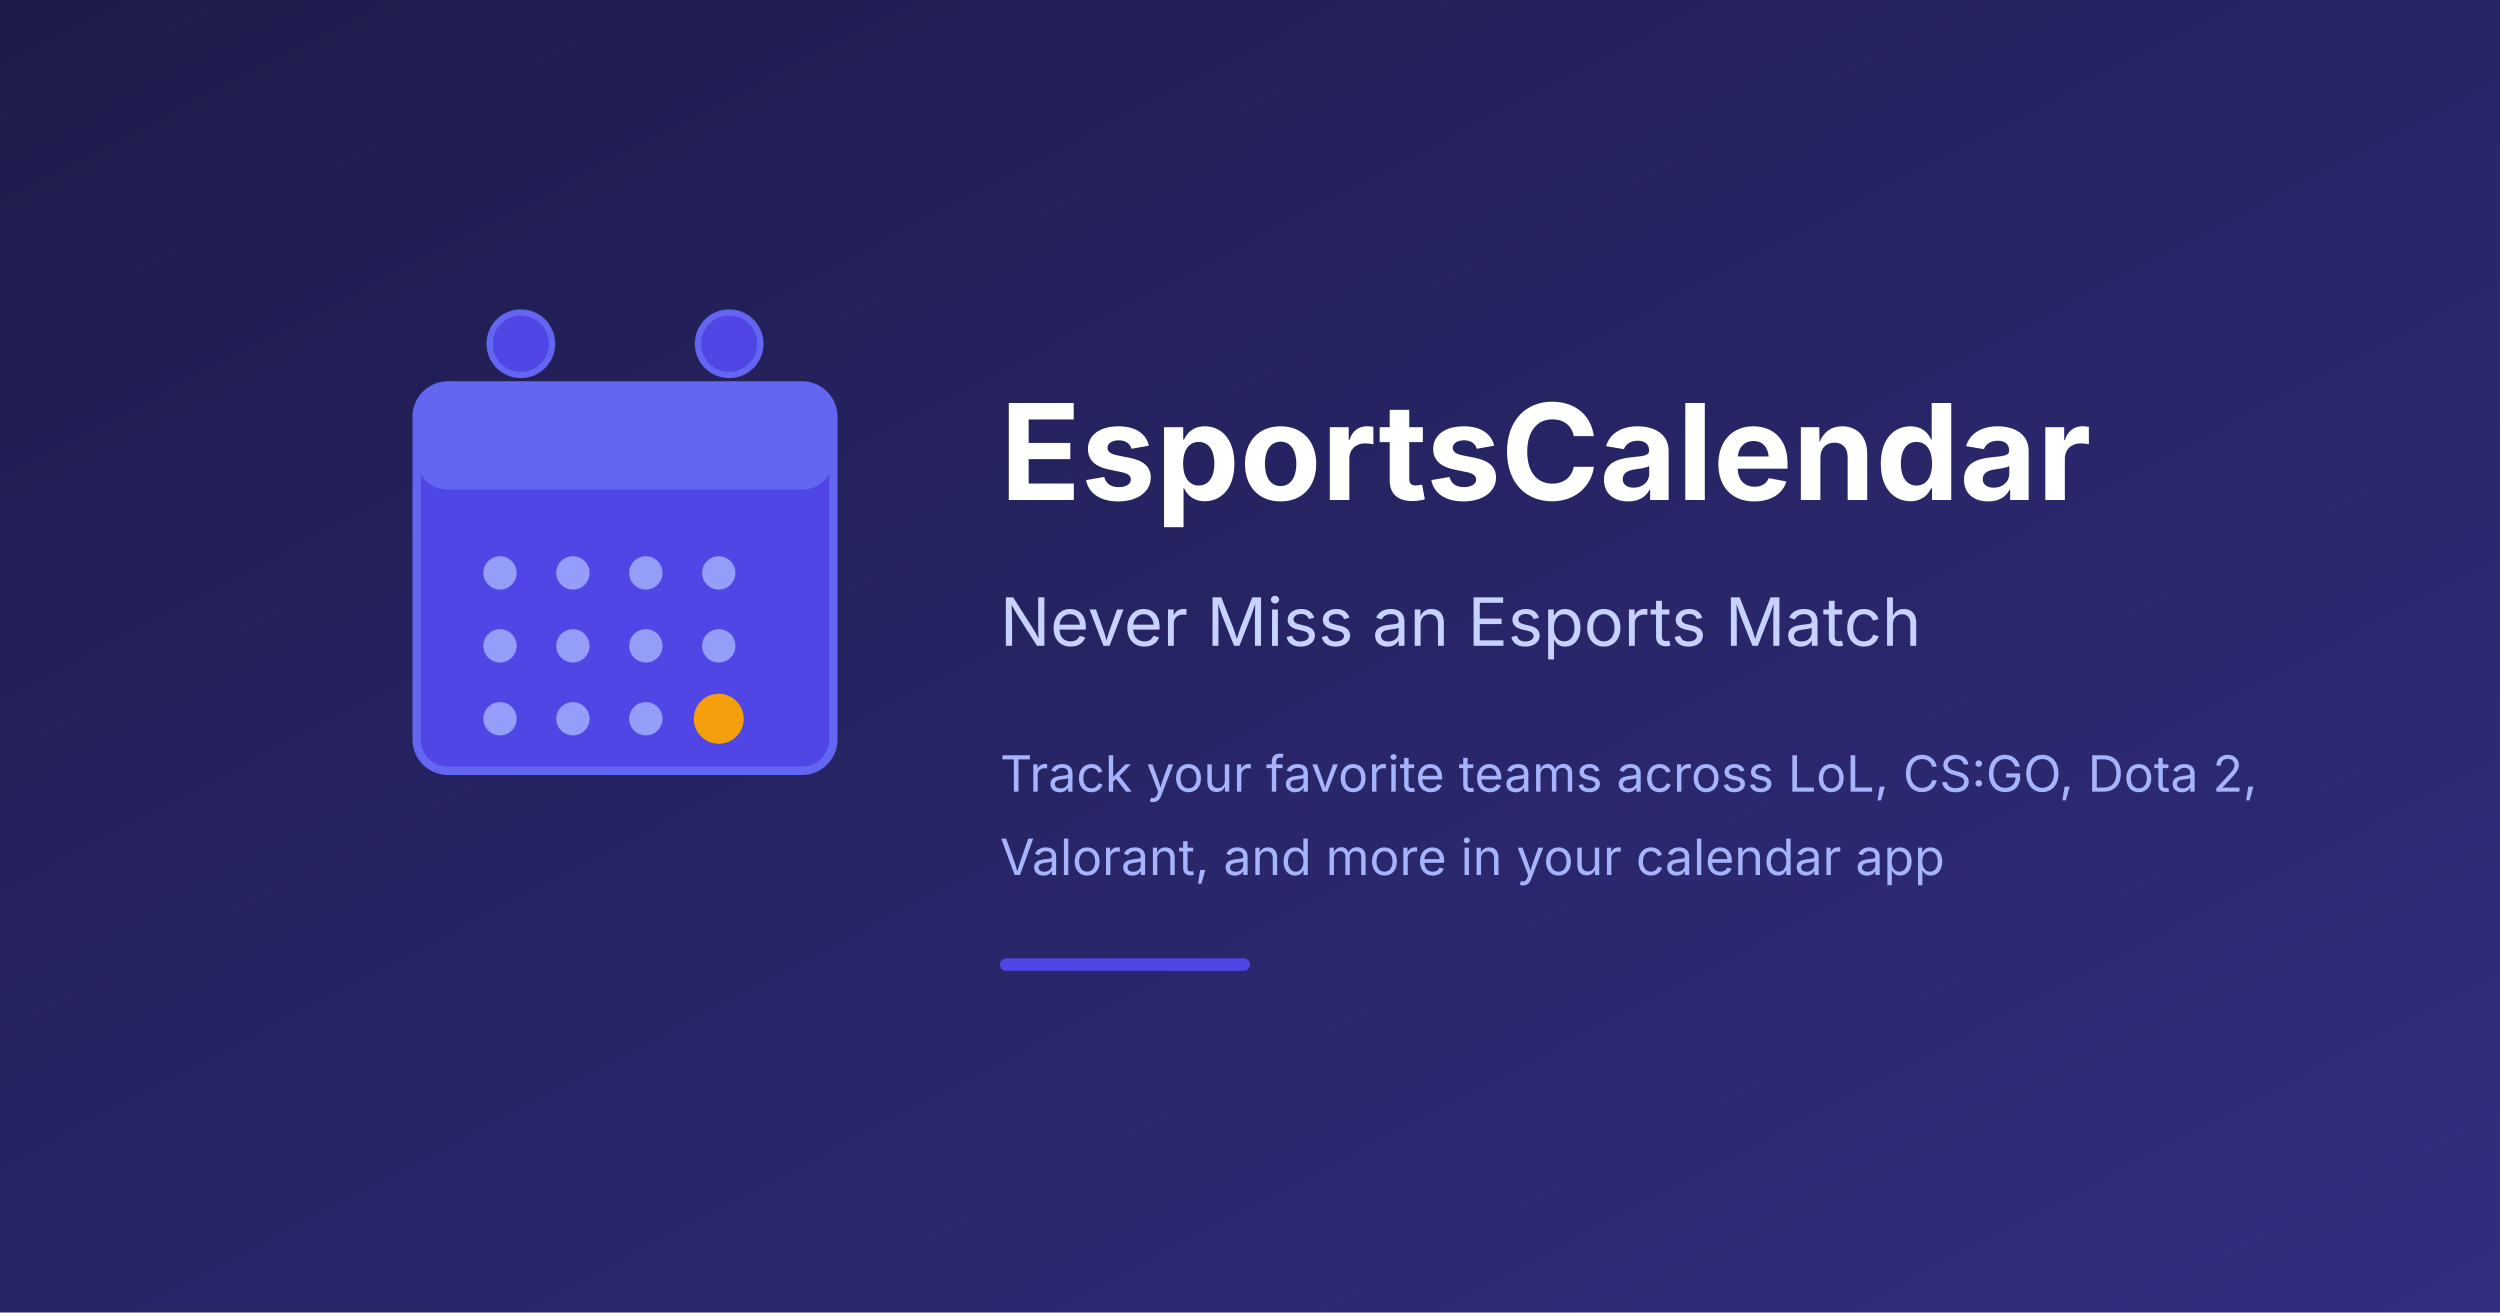
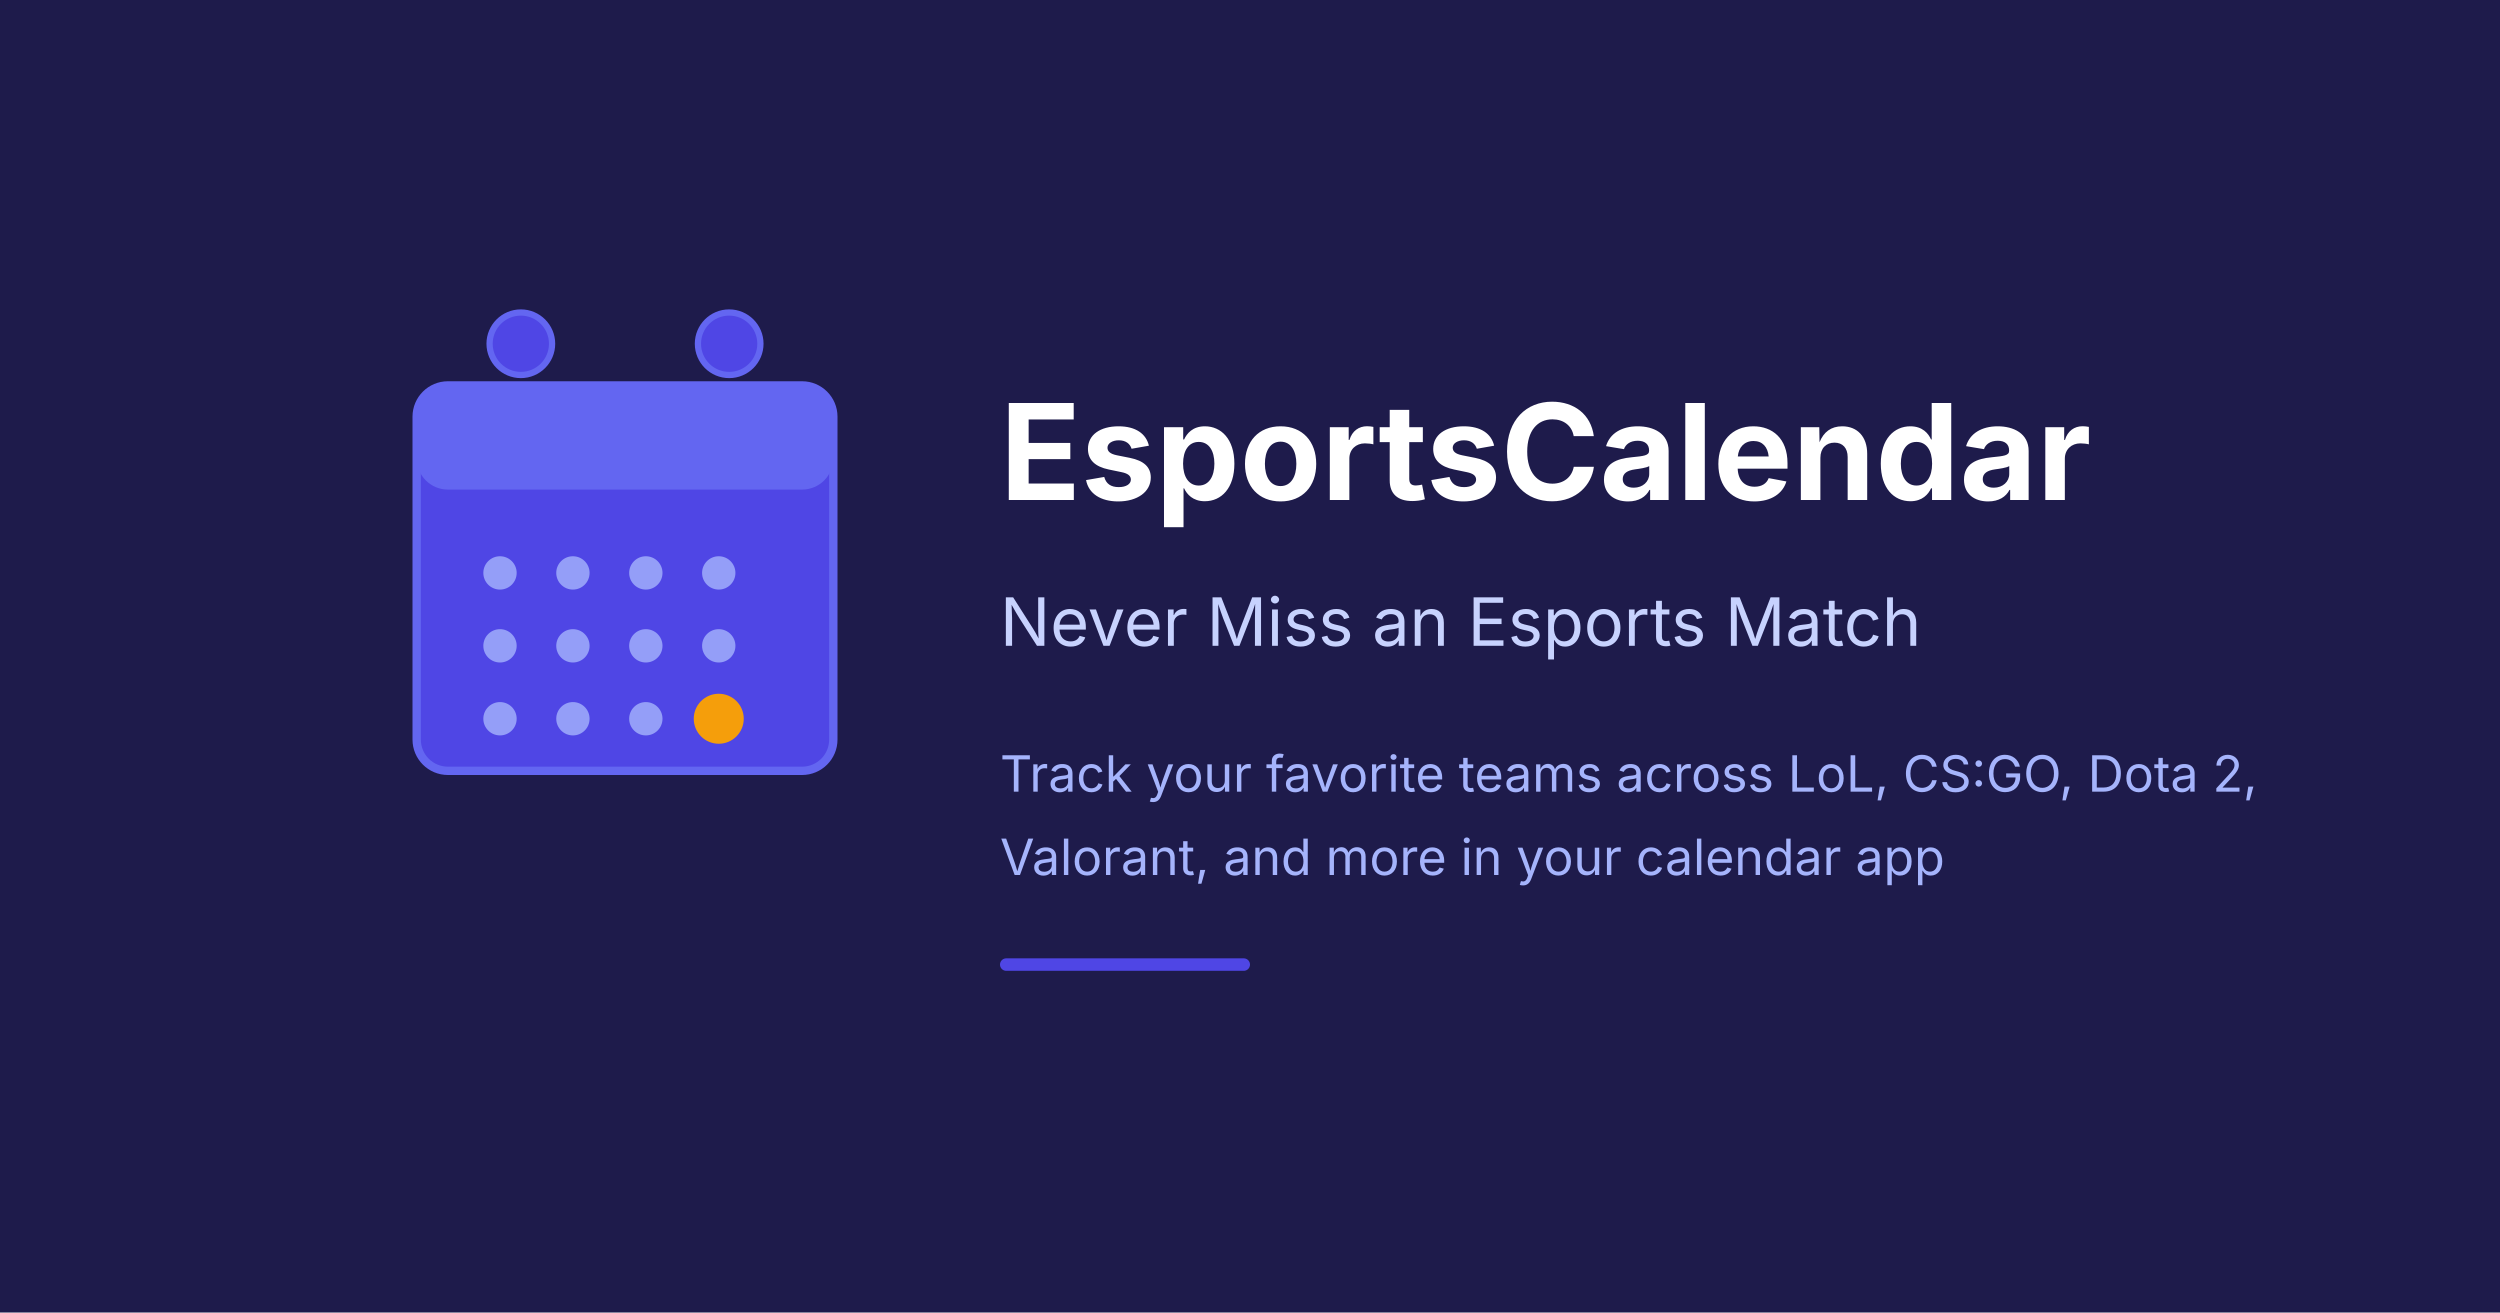
<svg xmlns="http://www.w3.org/2000/svg" viewBox="0 0 1200 630" width="1200" height="630">
-   <defs>
-     <linearGradient id="bgGradient" x1="0%" y1="0%" x2="100%" y2="100%">
-       <stop offset="0%" style="stop-color:#1e1b4b;stop-opacity:1" />
-       <stop offset="100%" style="stop-color:#312e81;stop-opacity:1" />
-     </linearGradient>
-   </defs>
-   <rect width="1200" height="630" fill="url(#bgGradient)" />
+   <rect width="1200" height="630" fill="#1e1b4b" />
  <g transform="translate(200, 165)">
    <rect x="0" y="20" width="200" height="185" rx="15" fill="#4F46E5" stroke="#6366f1" stroke-width="4" />
    <rect x="0" y="20" width="200" height="50" rx="15" fill="#6366f1" />
    <circle cx="50" cy="0" r="15" fill="#4F46E5" stroke="#6366f1" stroke-width="3" />
    <circle cx="150" cy="0" r="15" fill="#4F46E5" stroke="#6366f1" stroke-width="3" />
    <g fill="#a5b4fc" opacity="0.8">
      <circle cx="40" cy="110" r="8" />
      <circle cx="75" cy="110" r="8" />
      <circle cx="110" cy="110" r="8" />
      <circle cx="145" cy="110" r="8" />
      <circle cx="40" cy="145" r="8" />
      <circle cx="75" cy="145" r="8" />
      <circle cx="110" cy="145" r="8" />
      <circle cx="145" cy="145" r="8" />
      <circle cx="40" cy="180" r="8" />
      <circle cx="75" cy="180" r="8" />
      <circle cx="110" cy="180" r="8" />
    </g>
    <circle cx="145" cy="180" r="12" fill="#f59e0b" />
  </g>
  <text x="480" y="240" font-family="system-ui, -apple-system, sans-serif" font-size="64" font-weight="bold" fill="#ffffff">
    EsportsCalendar
  </text>
  <text x="480" y="310" font-family="system-ui, -apple-system, sans-serif" font-size="32" fill="#c7d2fe">
    Never Miss an Esports Match
  </text>
  <text x="480" y="380" font-family="system-ui, -apple-system, sans-serif" font-size="24" fill="#a5b4fc">
    Track your favorite teams across LoL, CS:GO, Dota 2,
  </text>
  <text x="480" y="420" font-family="system-ui, -apple-system, sans-serif" font-size="24" fill="#a5b4fc">
    Valorant, and more in your calendar app
  </text>
  <rect x="480" y="460" width="120" height="6" rx="3" fill="#4F46E5" />
</svg>
